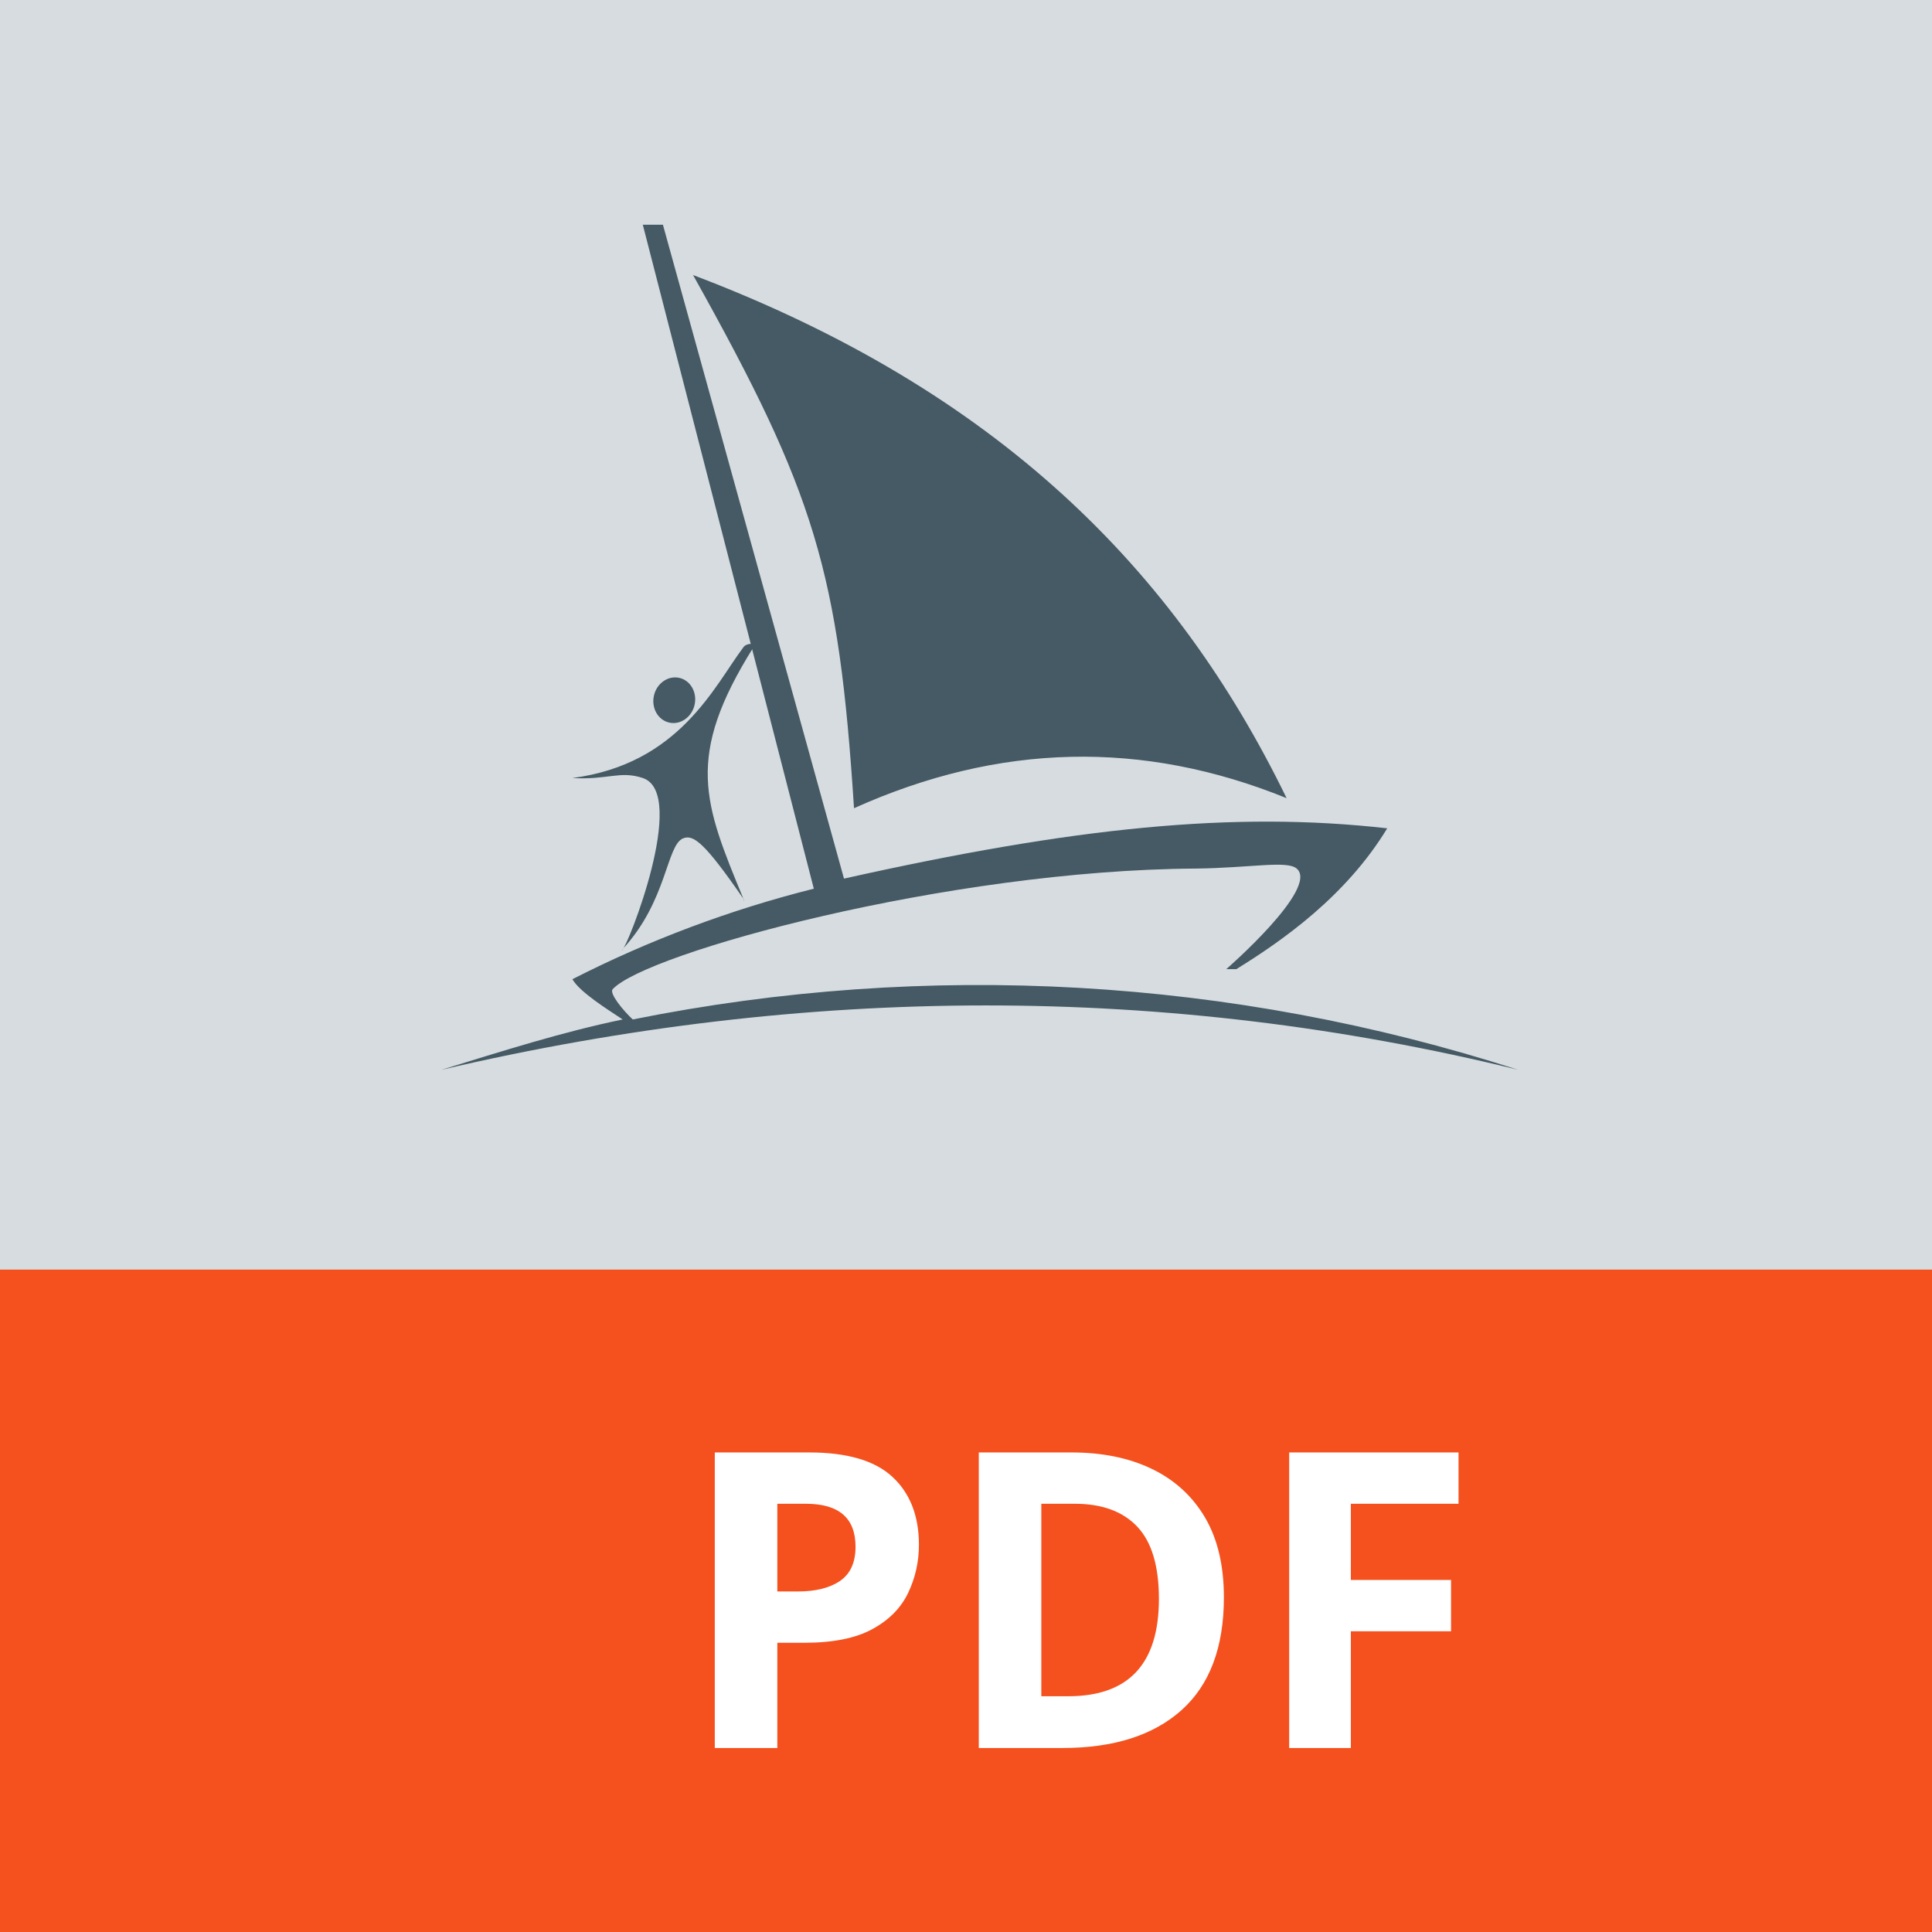
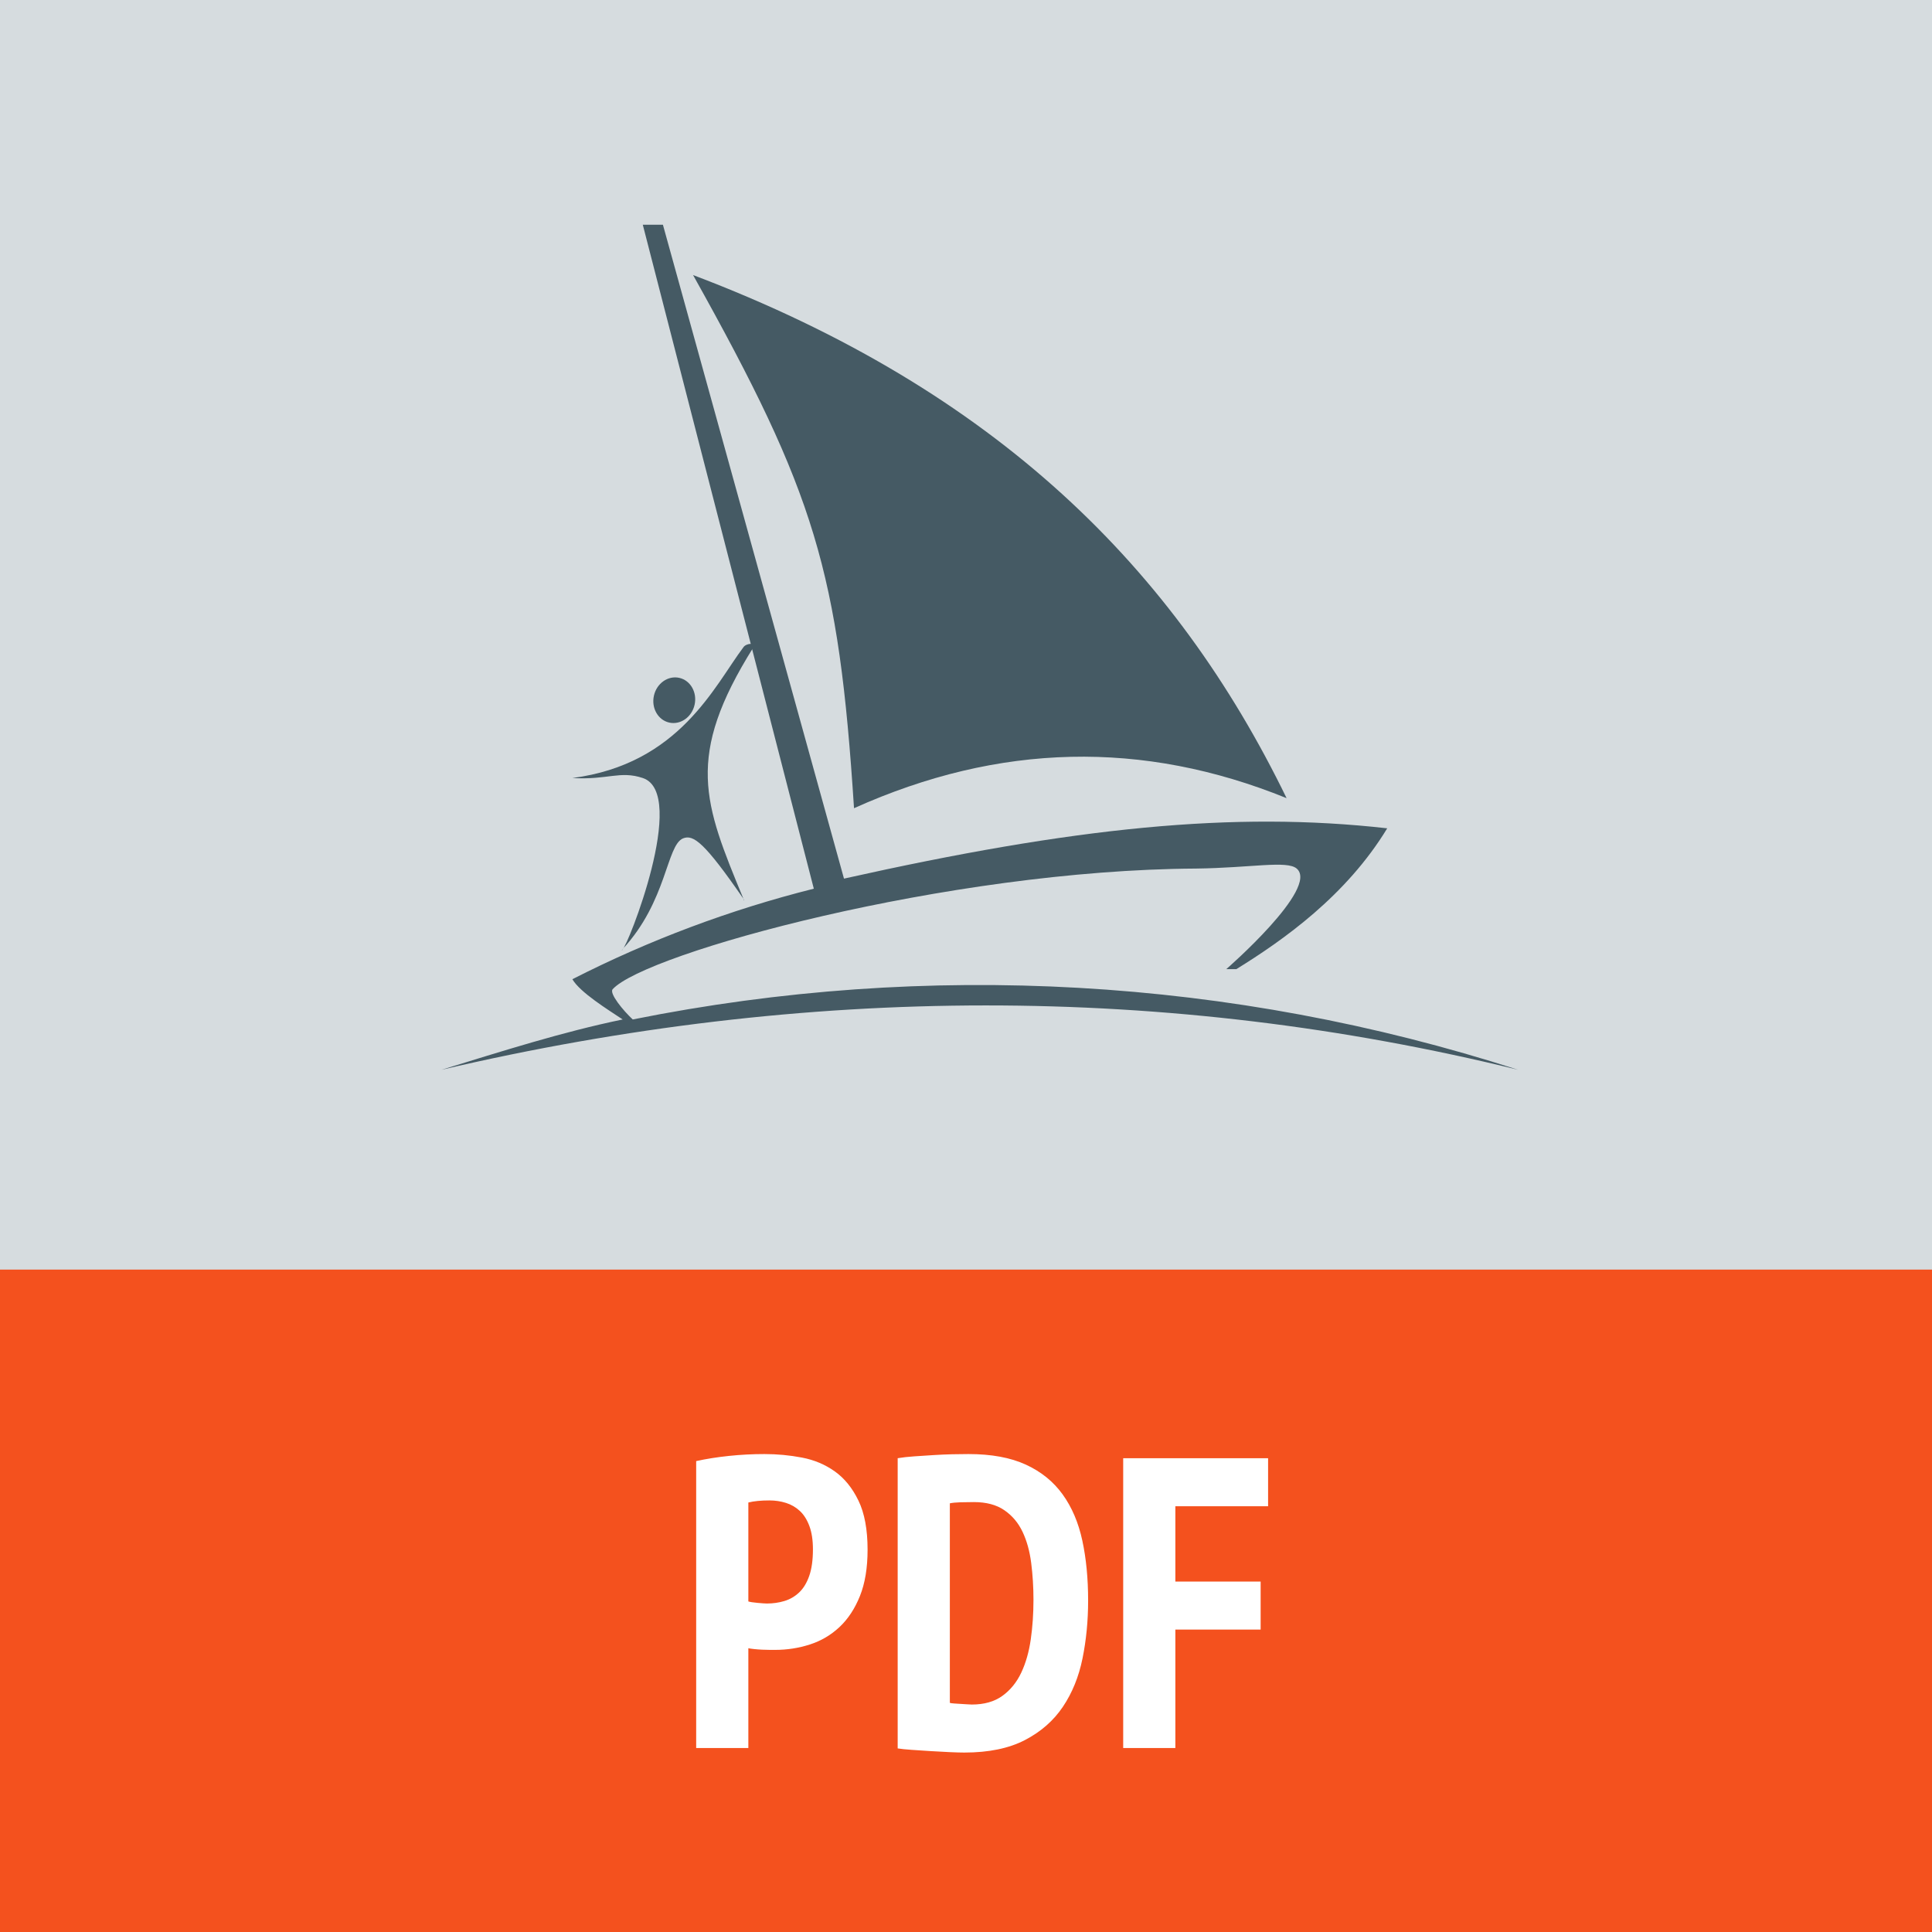
- <svg xmlns="http://www.w3.org/2000/svg" width="210" height="210" viewBox="0 0 210 210">
-   <g fill="none" fill-rule="evenodd">
-     <path fill="#B0BEC5" d="M0 0h210v210H0z" opacity=".4" />
-     <g fill="#455A64" fill-rule="nonzero" transform="translate(48 24)">
-       <ellipse cx="25.289" cy="52.111" rx="2.491" ry="2.265" transform="rotate(-77.391 25.289 52.111)" />
-       <path d="M32.805 46.353c-3.171 4.227-6.963 12.705-18.589 14.215 3.85.226 5.163-.83 7.654 0 4.982 1.66-1.734 18.513-2.187 18.589-.075.226-.15.15 0 0 4.831-5.209 4.75-11.274 6.561-12.029 1.133-.452 2.334.447 6.56 6.561.152.227.076.302 0 0-4.302-10.417-6.38-15.409 1.094-27.336.302-.528-.791-.453-1.093 0zM91.847 62.756C79.772 37.919 60.4 18.427 27.333 5.896 40.62 29.674 43.168 38.108 44.828 63.849c15.78-7.096 31.396-7.434 47.02-1.093z" />
-       <path d="M20.776 86.81c-1.058-.983-2.564-2.827-2.187-3.28 3.548-3.925 36.396-12.97 63.42-13.121 5.964-.076 9.878-.906 10.935 0 2.49 2.114-7.654 10.934-7.654 10.934h1.093c5.133-3.17 11.948-7.982 16.402-15.308-16.683-1.887-34.06-.12-59.047 5.467L24.056.428H21.87l18.589 72.168a124.764 124.764 0 0 0-26.243 9.84c.83 1.436 3.882 3.317 5.467 4.375C13.115 88.17 6.642 90.24 0 92.278c39.707-9.285 78.879-9.36 117 0a190.96 190.96 0 0 0-96.224-5.467z" />
+ <svg xmlns="http://www.w3.org/2000/svg" width="210px" height="210px" viewBox="0 0 210 210" version="1.1">
+   <defs />
+   <g id="Page-1" stroke="none" stroke-width="1" fill="none" fill-rule="evenodd">
+     <g id="boat-icons-big" transform="translate(-93, -96)">
+       <g id="Group-2" transform="translate(93, 96)">
+         <rect id="Rectangle-12" fill="#B0BEC5" opacity="0.4" x="0" y="0" width="210" height="210" />
+         <g id="Group_63" transform="translate(48, 24)" fill-rule="nonzero" fill="#455A64">
+           <ellipse id="Ellipse_6" transform="translate(25.28877, 52.11096) rotate(-77.391) translate(-25.28877, -52.11096) " cx="25.289" cy="52.111" rx="2.491" ry="2.265" />
+           <path d="M32.805,46.353 C29.634,50.58 25.842,59.058 14.216,60.568 L14.216,60.568 C18.066,60.794 19.379,59.738 21.87,60.568 C26.852,62.229 20.136,79.081 19.683,79.157 C19.608,79.383 19.532,79.307 19.683,79.157 C24.514,73.948 24.432,67.883 26.244,67.128 C27.377,66.676 28.578,67.575 32.805,73.689 C32.956,73.916 32.88,73.991 32.805,73.689 C28.502,63.272 26.425,58.28 33.898,46.353 C34.2,45.825 33.107,45.9 32.805,46.353 Z" id="Path_56" />
+           <path d="M91.847,62.756 C79.772,37.919 60.399,18.427 27.333,5.896 C40.619,29.674 43.168,38.108 44.828,63.849 C60.608,56.753 76.224,56.415 91.847,62.756 Z" id="Path_57" />
+           <path d="M20.776,86.811 C19.718,85.827 18.212,83.983 18.589,83.53 C22.137,79.605 54.985,70.56 82.009,70.409 C87.973,70.333 91.887,69.503 92.944,70.409 C95.435,72.523 85.29,81.343 85.29,81.343 L86.383,81.343 C91.516,78.172 98.331,73.361 102.785,66.035 C86.102,64.148 68.725,65.916 43.738,71.502 L24.056,0.428 L21.869,0.428 L40.458,72.596 C31.368,74.88 22.565,78.181 14.215,82.437 C15.045,83.872 18.097,85.753 19.682,86.811 C13.115,88.17 6.643,90.24 -7.10542736e-15,92.278 C39.707,82.993 78.879,82.918 117,92.278 C85.92,82.258 52.79,80.376 20.776,86.811 Z" id="Path_58" />
+         </g>
+         <rect id="Rectangle-12-Copy" fill="#F4511E" x="0" y="138" width="210" height="72" />
+         <path d="M75.672,158.815 C76.752,158.575 77.937,158.388 79.227,158.252 C80.517,158.117 81.807,158.05 83.097,158.05 C84.477,158.05 85.834,158.177 87.169,158.433 C88.504,158.688 89.697,159.19 90.747,159.94 C91.797,160.69 92.652,161.747 93.312,163.113 C93.972,164.478 94.302,166.255 94.302,168.445 C94.302,170.425 94.024,172.105 93.469,173.485 C92.914,174.865 92.172,175.99 91.242,176.86 C90.312,177.73 89.239,178.36 88.024,178.75 C86.809,179.14 85.557,179.335 84.267,179.335 L83.682,179.335 C83.412,179.335 83.127,179.327 82.827,179.312 C82.527,179.298 82.234,179.275 81.949,179.245 C81.664,179.215 81.462,179.185 81.342,179.155 L81.342,190 L75.672,190 L75.672,158.815 Z M81.342,174.07 C81.522,174.13 81.859,174.183 82.354,174.227 C82.849,174.273 83.187,174.295 83.367,174.295 C84.027,174.295 84.657,174.205 85.257,174.025 C85.857,173.845 86.389,173.538 86.854,173.102 C87.319,172.667 87.687,172.068 87.957,171.303 C88.227,170.537 88.362,169.57 88.362,168.4 C88.362,167.41 88.234,166.57 87.979,165.88 C87.724,165.19 87.379,164.643 86.944,164.238 C86.509,163.832 86.007,163.54 85.437,163.36 C84.867,163.18 84.267,163.09 83.637,163.09 C82.707,163.09 81.942,163.165 81.342,163.315 L81.342,174.07 Z M97.574,158.5 C98.114,158.41 98.721,158.343 99.396,158.298 C100.071,158.252 100.761,158.208 101.466,158.162 C102.171,158.118 102.854,158.088 103.514,158.072 C104.174,158.058 104.759,158.05 105.269,158.05 C107.759,158.05 109.836,158.432 111.501,159.197 C113.166,159.963 114.501,161.042 115.506,162.438 C116.511,163.833 117.224,165.505 117.644,167.455 C118.064,169.405 118.274,171.58 118.274,173.98 C118.274,176.17 118.071,178.262 117.666,180.257 C117.261,182.253 116.549,184.007 115.529,185.523 C114.509,187.038 113.129,188.245 111.389,189.145 C109.649,190.045 107.459,190.495 104.819,190.495 C104.429,190.495 103.904,190.48 103.244,190.45 C102.584,190.42 101.894,190.382 101.174,190.338 C100.454,190.292 99.764,190.248 99.104,190.202 C98.444,190.157 97.934,190.105 97.574,190.045 L97.574,158.5 Z M105.854,163.27 C105.374,163.27 104.886,163.278 104.391,163.292 C103.896,163.308 103.514,163.345 103.244,163.405 L103.244,185.095 C103.334,185.125 103.491,185.148 103.716,185.162 C103.941,185.178 104.181,185.192 104.436,185.208 C104.691,185.222 104.931,185.238 105.156,185.252 C105.381,185.268 105.539,185.275 105.629,185.275 C106.979,185.275 108.089,184.96 108.959,184.33 C109.829,183.7 110.511,182.86 111.006,181.81 C111.501,180.76 111.846,179.553 112.041,178.188 C112.236,176.822 112.334,175.39 112.334,173.89 C112.334,172.51 112.251,171.175 112.086,169.885 C111.921,168.595 111.606,167.463 111.141,166.488 C110.676,165.512 110.016,164.733 109.161,164.148 C108.306,163.562 107.204,163.27 105.854,163.27 Z M122.086,158.5 L137.836,158.5 L137.836,163.72 L127.756,163.72 L127.756,171.91 L137.026,171.91 L137.026,177.13 L127.756,177.13 L127.756,190 L122.086,190 L122.086,158.5 Z" id="PDF" fill="#FFFFFF" />
+       </g>
    </g>
-     <path fill="#F4511E" d="M0 138h210v72H0z" />
-     <text fill="#FFF" font-family="PTSans-NarrowBold, PT Sans Narrow" font-size="45" font-style="condensed" font-weight="bold" letter-spacing=".437">
-       <tspan x="73.647" y="190">PDF</tspan>
-     </text>
  </g>
</svg>
